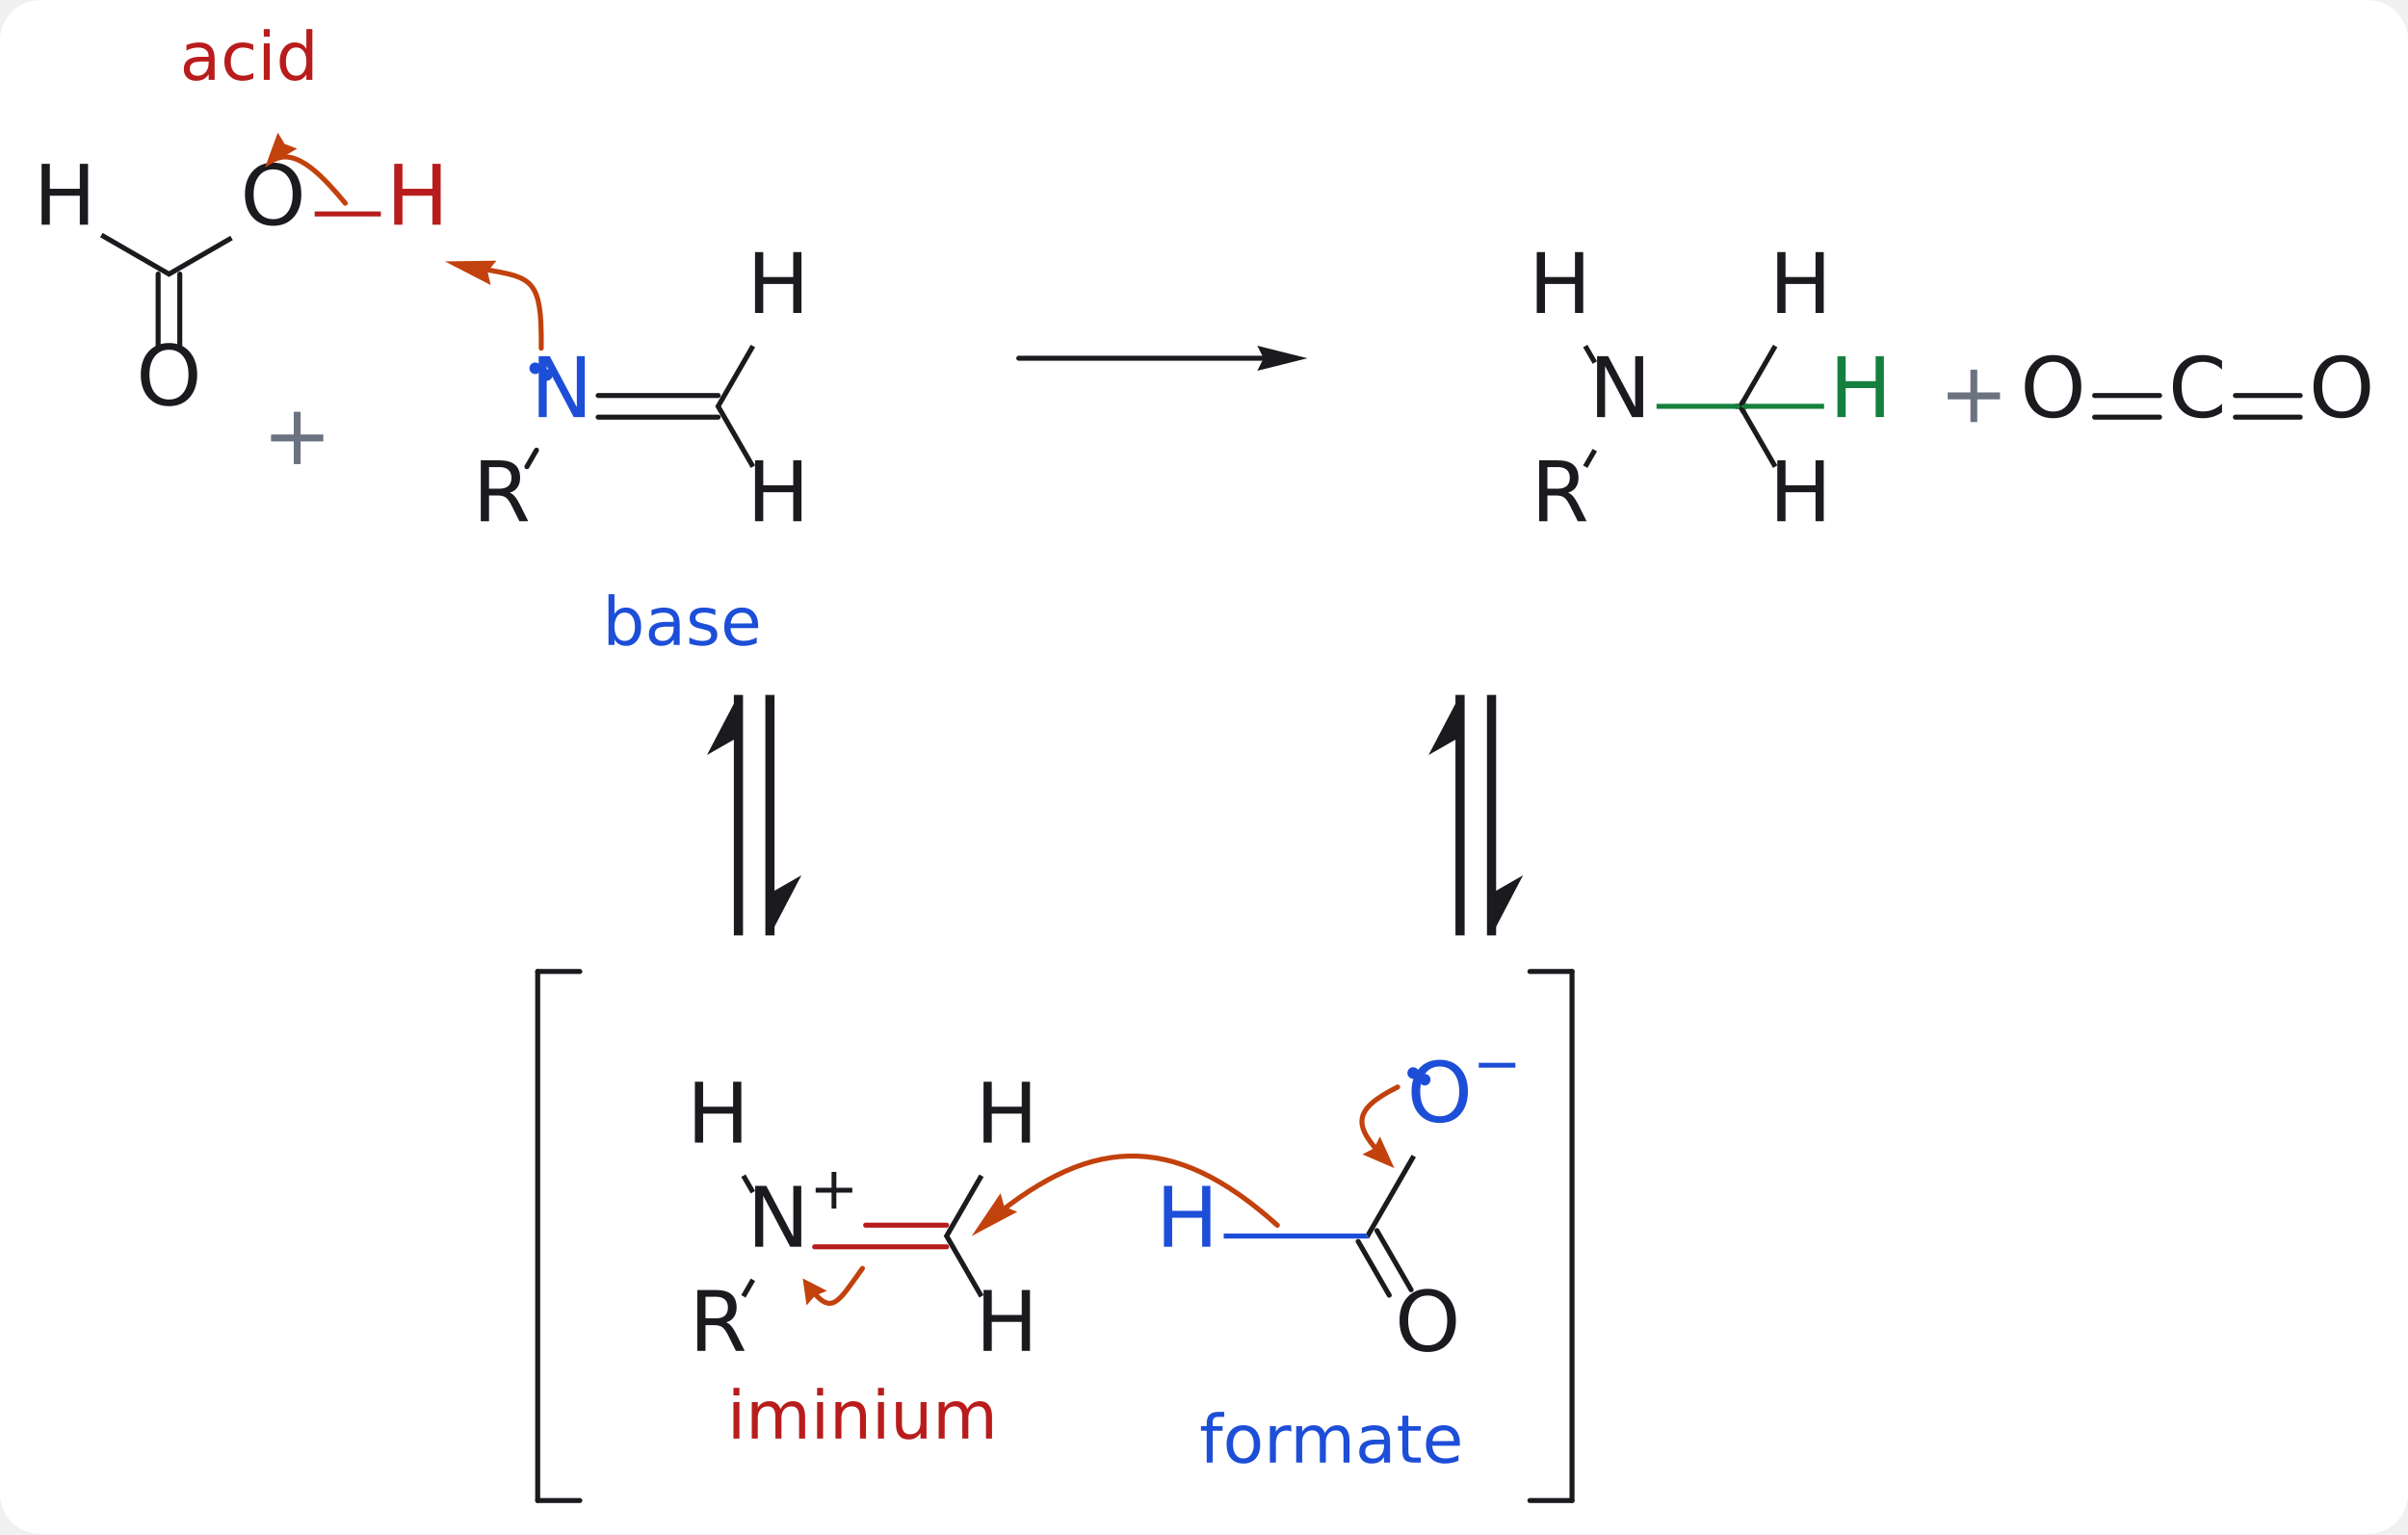
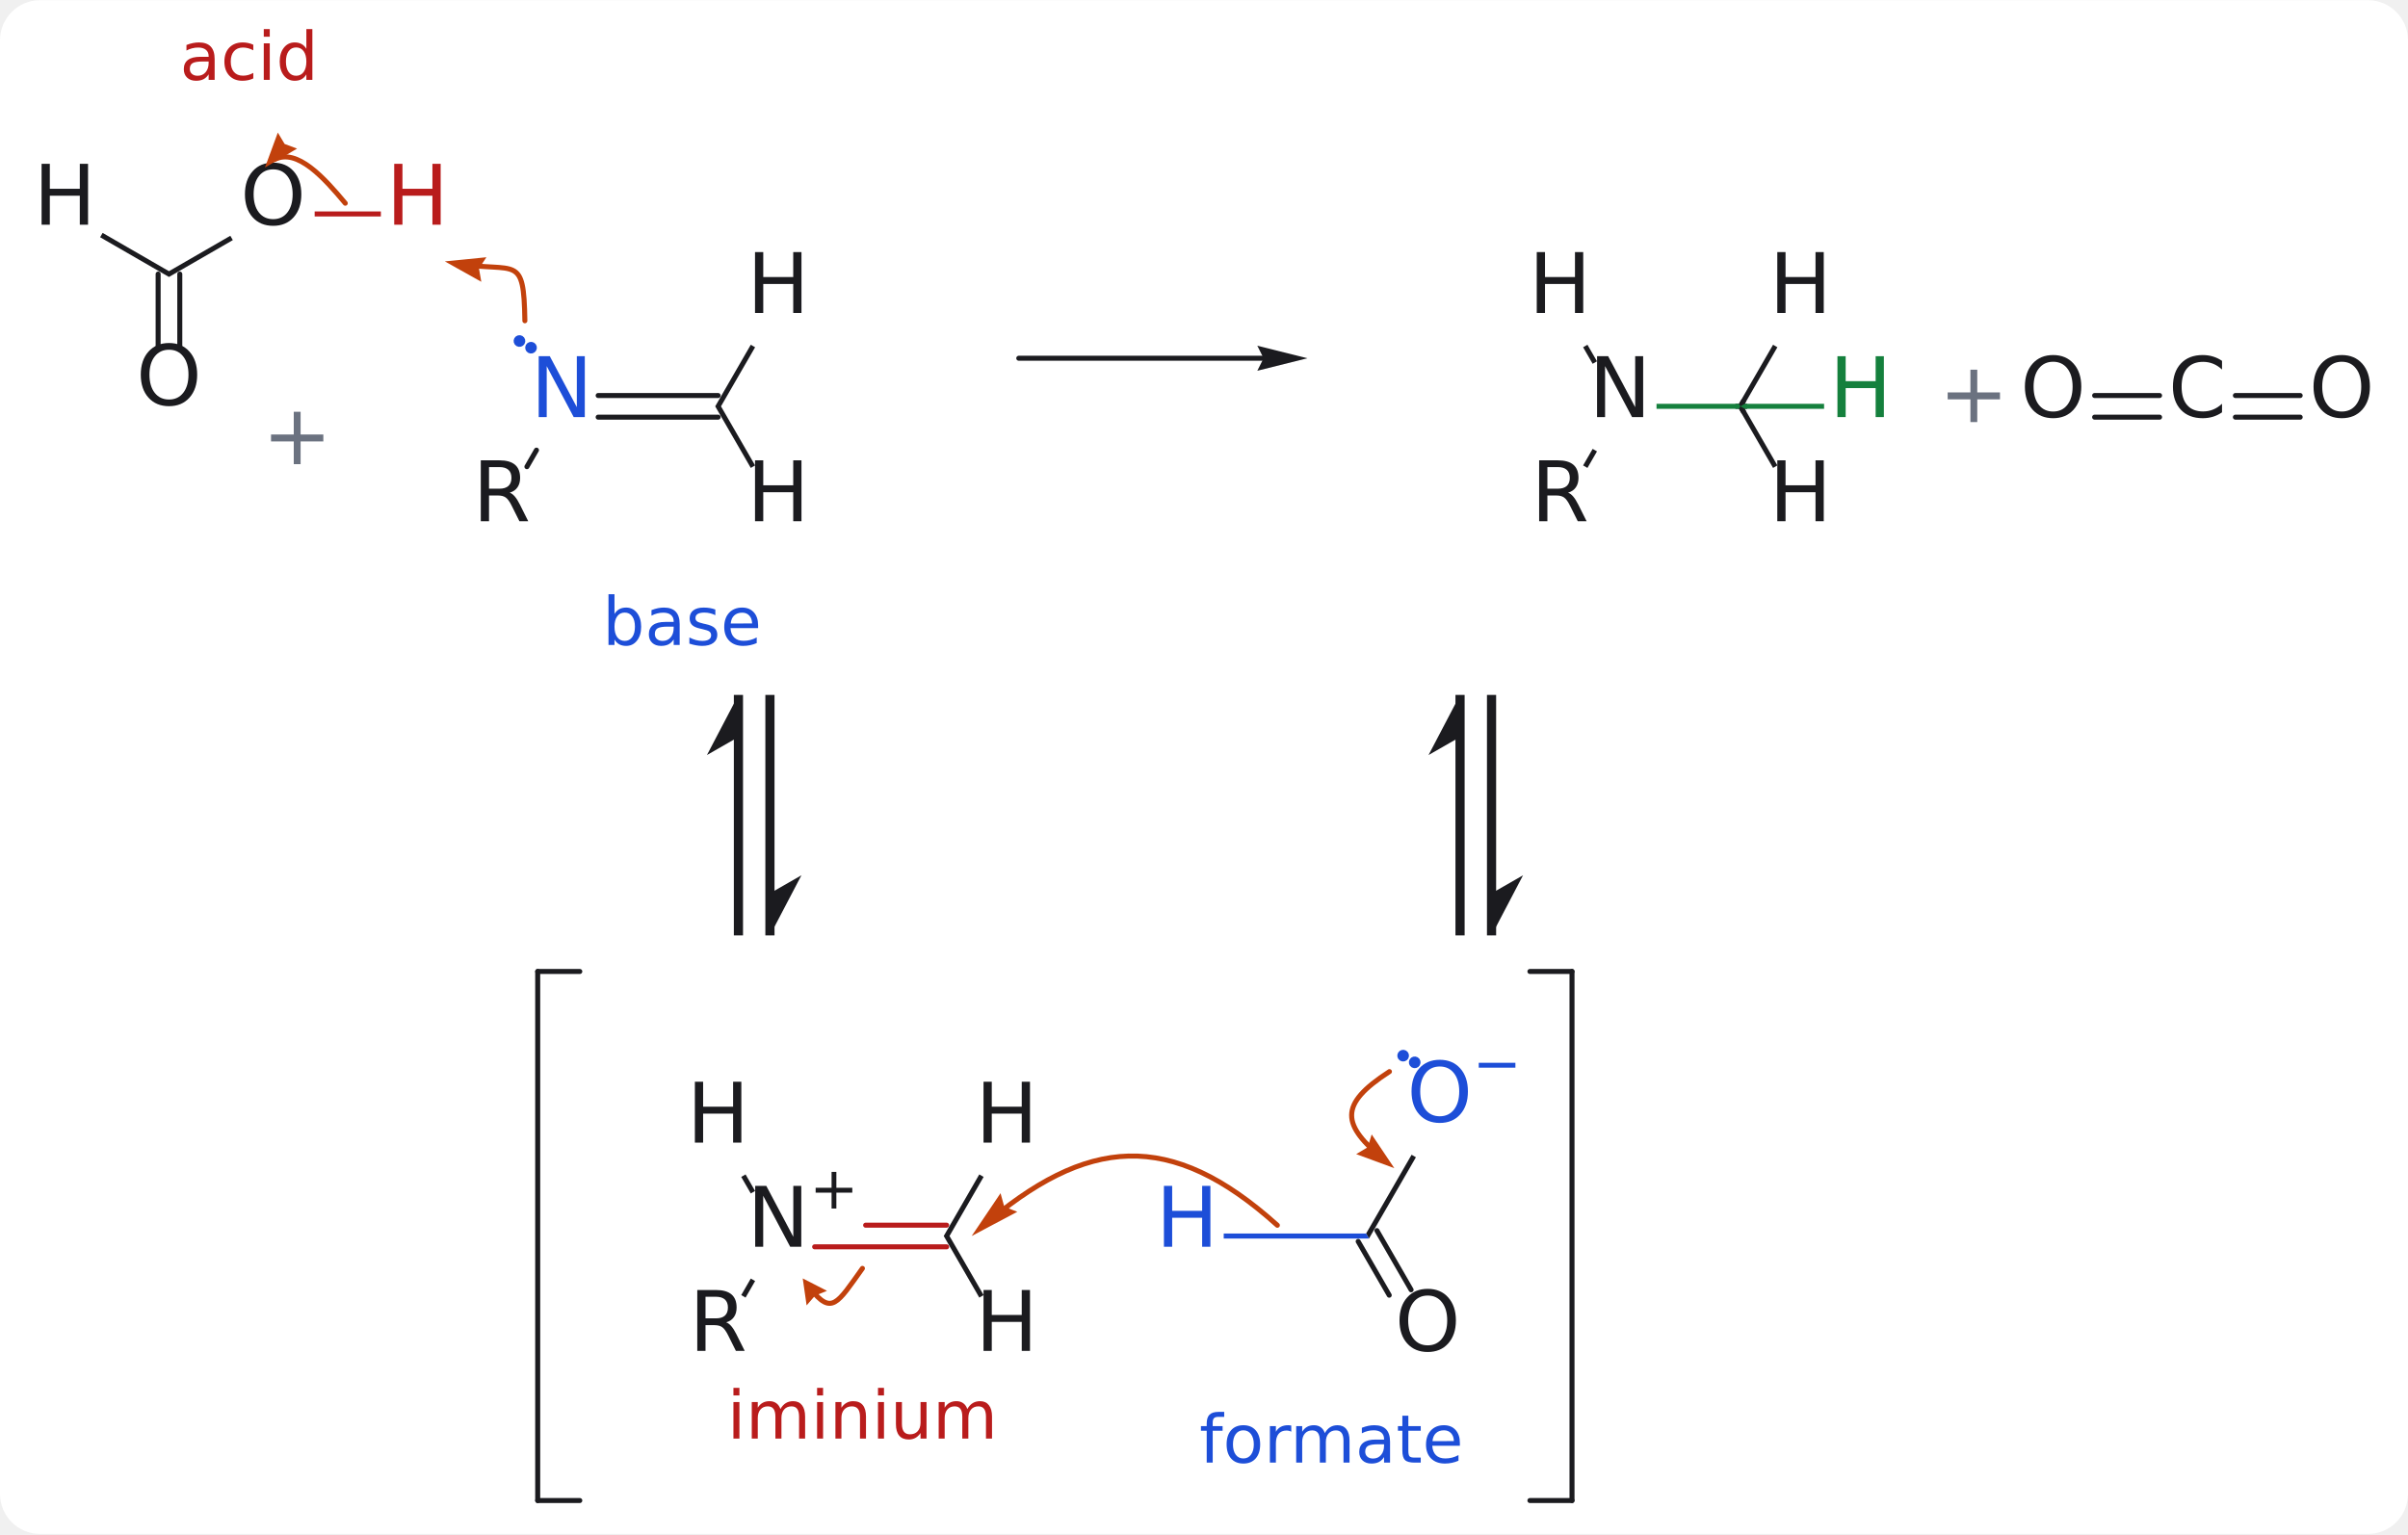
<svg xmlns="http://www.w3.org/2000/svg" viewBox="-196.177 -141.867 840.922 535.733" width="521" height="332">
  <style>.c-ink.fill{fill:#1b1b1f}.c-ink.stroke{stroke:#1b1b1f}.c-arrow.fill{fill:#c2410c}.c-arrow.stroke{stroke:#c2410c}.c-nu.fill{fill:#1d4ed8}.c-nu.stroke{stroke:#1d4ed8}.c-el.fill{fill:#b91c1c}.c-el.stroke{stroke:#b91c1c}.c-good.fill{fill:#15803d}.c-good.stroke{stroke:#15803d}.c-muted.fill{fill:#6b7280}.c-muted.stroke{stroke:#6b7280}.card{fill:#ffffff}@media (prefers-color-scheme: dark){.c-ink.fill{fill:#e6e6ea}.c-ink.stroke{stroke:#e6e6ea}.c-arrow.fill{fill:#ff9f5a}.c-arrow.stroke{stroke:#ff9f5a}.c-nu.fill{fill:#8ab4ff}.c-nu.stroke{stroke:#8ab4ff}.c-el.fill{fill:#ff8a8a}.c-el.stroke{stroke:#ff8a8a}.c-good.fill{fill:#6ee7a0}.c-good.stroke{stroke:#6ee7a0}.c-muted.fill{fill:#9ca3af}.c-muted.stroke{stroke:#9ca3af}.card{fill:#1e1e1e}}</style>
  <rect class="card" x="-196.177" y="-141.867" width="840.922" height="535.733" rx="14" />
  <line class="c-ink stroke" x1="-8.40" y1="197.40" x2="-8.40" y2="382.20" stroke-width="1.75" stroke-linecap="round" />
  <line class="c-ink stroke" x1="-8.40" y1="197.40" x2="6.30" y2="197.40" stroke-width="1.75" stroke-linecap="round" />
  <line class="c-ink stroke" x1="-8.40" y1="382.20" x2="6.30" y2="382.20" stroke-width="1.75" stroke-linecap="round" />
  <line class="c-ink stroke" x1="352.80" y1="197.40" x2="352.80" y2="382.20" stroke-width="1.75" stroke-linecap="round" />
  <line class="c-ink stroke" x1="352.80" y1="197.40" x2="338.10" y2="197.40" stroke-width="1.75" stroke-linecap="round" />
  <line class="c-ink stroke" x1="352.80" y1="382.20" x2="338.10" y2="382.20" stroke-width="1.75" stroke-linecap="round" />
  <line class="c-ink stroke" x1="72.70" y1="100.80" x2="72.70" y2="184.80" stroke-width="3.2" stroke-linecap="butt" />
  <polygon class="c-ink fill" points="72.70,184.80 83.70,163.80 72.70,170.10" />
  <line class="c-ink stroke" x1="61.70" y1="184.80" x2="61.70" y2="100.80" stroke-width="3.2" stroke-linecap="butt" />
  <polygon class="c-ink fill" points="61.70,100.80 50.70,121.80 61.70,115.50" />
  <line class="c-ink stroke" x1="313.70" y1="184.80" x2="313.70" y2="100.80" stroke-width="3.2" stroke-linecap="butt" />
  <polygon class="c-ink fill" points="313.70,100.80 302.70,121.80 313.70,115.50" />
  <line class="c-ink stroke" x1="324.70" y1="100.80" x2="324.70" y2="184.80" stroke-width="3.2" stroke-linecap="butt" />
  <polygon class="c-ink fill" points="324.70,184.80 335.70,163.80 324.70,170.10" />
  <line class="c-ink stroke" x1="-133.392" y1="-46.2" x2="-133.392" y2="-19.897" stroke-width="1.75" stroke-linecap="round" />
  <line class="c-ink stroke" x1="-140.952" y1="-46.2" x2="-140.952" y2="-19.897" stroke-width="1.75" stroke-linecap="round" />
  <line class="c-ink stroke" x1="-8.833" y1="15.298" x2="-12.167" y2="21.074" stroke-width="1.75" stroke-linecap="round" />
  <line class="c-ink stroke" x1="12.713" y1="-3.78" x2="54.6" y2="-3.78" stroke-width="1.75" stroke-linecap="round" />
  <line class="c-ink stroke" x1="12.713" y1="3.78" x2="54.6" y2="3.78" stroke-width="1.75" stroke-linecap="round" />
  <line class="c-ink stroke" x1="535.308" y1="-3.78" x2="557.988" y2="-3.78" stroke-width="1.75" stroke-linecap="round" />
  <line class="c-ink stroke" x1="535.308" y1="3.78" x2="557.988" y2="3.78" stroke-width="1.75" stroke-linecap="round" />
  <line class="c-ink stroke" x1="584.469" y1="-3.78" x2="607.092" y2="-3.78" stroke-width="1.75" stroke-linecap="round" />
  <line class="c-ink stroke" x1="584.469" y1="3.78" x2="607.092" y2="3.78" stroke-width="1.75" stroke-linecap="round" />
  <path class="c-el stroke" d="M106.119 286.02 L134.4 286.02 " fill="none" stroke-width="1.75" stroke-linecap="round" stroke-linejoin="round" />
  <path class="c-el stroke" d="M88.313 293.58 L134.4 293.58 " fill="none" stroke-width="1.75" stroke-linecap="round" stroke-linejoin="round" />
  <line class="c-ink stroke" x1="284.674" y1="287.91" x2="296.611" y2="308.585" stroke-width="1.75" stroke-linecap="round" />
  <line class="c-ink stroke" x1="278.126" y1="291.69" x2="288.972" y2="310.475" stroke-width="1.75" stroke-linecap="round" />
  <path class="c-ink fill stroke" d="M411.095 -0.875 L409.85 -0.875 L409.85 0.875 L411.095 0.875 L411.6 0 Z M413.116 -0.875 L413.553 -1.633 L412.038 -2.508 L411.095 -0.875 L411.6 0 Z M411.095 0.875 L412.038 2.508 L413.553 1.633 L413.116 0.875 L411.6 0 Z M413.116 0.875 L413.991 0.875 L413.991 -0.875 L413.116 -0.875 L411.6 0 Z " stroke-width="0" stroke-linecap="round" stroke-linejoin="round" />
  <path class="c-ink fill stroke" d="M-115.745 -59.582 L-137.172 -47.21 L-137.172 -45.19 L-114.87 -58.066 Z M-137.172 -47.21 L-160.336 -60.585 L-161.211 -59.069 L-137.172 -45.19 Z M55.61 -0 L67.525 -20.637 L66.01 -21.512 L53.59 0 Z M53.59 -0 L66.01 21.512 L67.525 20.637 L55.61 0 Z M360.01 14.86 L356.675 20.637 L358.19 21.512 L361.525 15.735 Z M361.525 -15.735 L358.19 -21.512 L356.675 -20.637 L360.01 -14.86 Z M413.116 -0.875 L424.525 -20.637 L423.01 -21.512 L411.095 -0.875 L411.6 0 Z M411.095 0.875 L423.01 21.512 L424.525 20.637 L413.116 0.875 L411.6 0 Z M66.01 304.66 L62.675 310.437 L64.19 311.312 L67.525 305.535 Z M67.525 274.065 L64.19 268.288 L62.675 269.163 L66.01 274.94 Z M135.41 289.8 L147.325 269.163 L145.81 268.288 L133.39 289.8 Z M133.39 289.8 L145.81 311.312 L147.325 310.437 L135.41 289.8 Z M281.905 290.675 L298.293 262.296 L296.778 261.421 L280.895 288.925 Z " stroke-width="0" stroke-linecap="round" stroke-linejoin="round" />
  <path class="c-nu fill stroke" d="M231.17 290.675 L281.905 290.675 L280.895 288.925 L231.17 288.925 Z " stroke-width="0" stroke-linecap="round" stroke-linejoin="round" />
  <path class="c-good fill stroke" d="M382.313 0.875 L411.095 0.875 L411.6 0 L411.095 -0.875 L382.313 -0.875 Z M413.116 0.875 L440.83 0.875 L440.83 -0.875 L413.116 -0.875 L411.6 0 Z " stroke-width="0" stroke-linecap="round" stroke-linejoin="round" />
  <path class="c-el fill stroke" d="M-63.17 -68.075 L-86.292 -68.075 L-86.292 -66.325 L-63.17 -66.325 Z " stroke-width="0" stroke-linecap="round" stroke-linejoin="round" />
  <text class="c-el fill" xml:space="preserve" x="-61.366" y="-83.642" font-family="DejaVu Sans, Noto Sans CJK KR, Noto Sans CJK JP, sans-serif" font-size="29.167" font-weight="normal" font-style="normal" text-decoration="none" dominant-baseline="text-before-edge">H</text>
  <text class="c-ink fill" xml:space="preserve" x="-112.279" y="-83.656" font-family="DejaVu Sans, Noto Sans CJK KR, Noto Sans CJK JP, sans-serif" font-size="29.167" font-weight="normal" font-style="normal" text-decoration="none" dominant-baseline="text-before-edge">O</text>
  <text class="c-ink fill" xml:space="preserve" x="-148.651" y="-20.656" font-family="DejaVu Sans, Noto Sans CJK KR, Noto Sans CJK JP, sans-serif" font-size="29.167" font-weight="normal" font-style="normal" text-decoration="none" dominant-baseline="text-before-edge">O</text>
  <text class="c-ink fill" xml:space="preserve" x="-184.51" y="-83.642" font-family="DejaVu Sans, Noto Sans CJK KR, Noto Sans CJK JP, sans-serif" font-size="29.167" font-weight="normal" font-style="normal" text-decoration="none" dominant-baseline="text-before-edge">H</text>
  <text class="c-nu fill" xml:space="preserve" x="-10.909" y="-16.442" font-family="DejaVu Sans, Noto Sans CJK KR, Noto Sans CJK JP, sans-serif" font-size="29.167" font-weight="normal" font-style="normal" text-decoration="none" dominant-baseline="text-before-edge">N</text>
-   <path class="c-nu fill stroke" d="M-8.26 -12.708 C-8.583 -12.15 -9.296 -11.958 -9.854 -12.281 C-10.412 -12.603 -10.603 -13.316 -10.281 -13.874 C-9.959 -14.432 -9.245 -14.624 -8.687 -14.301 C-8.129 -13.979 -7.938 -13.266 -8.26 -12.708 Z " stroke-width="1.75" stroke-linecap="round" stroke-linejoin="round" />
-   <path class="c-nu fill stroke" d="M-4.219 -10.374 C-4.541 -9.816 -5.255 -9.625 -5.813 -9.947 C-6.371 -10.269 -6.562 -10.983 -6.24 -11.541 C-5.917 -12.099 -5.204 -12.29 -4.646 -11.968 C-4.088 -11.646 -3.897 -10.932 -4.219 -10.374 Z " stroke-width="1.75" stroke-linecap="round" stroke-linejoin="round" />
+   <path class="c-nu fill stroke" d="M-13.76 -22.234 C-14.083 -21.676 -14.796 -21.485 -15.354 -21.807 C-15.912 -22.129 -16.103 -22.843 -15.781 -23.401 C-15.459 -23.959 -14.745 -24.15 -14.187 -23.828 C-13.629 -23.505 -13.438 -22.792 -13.76 -22.234 Z " stroke-width="1.75" stroke-linecap="round" stroke-linejoin="round" />
+   <path class="c-nu fill stroke" d="M-9.719 -19.901 C-10.041 -19.343 -10.755 -19.151 -11.313 -19.474 C-11.871 -19.796 -12.062 -20.509 -11.74 -21.067 C-11.417 -21.625 -10.704 -21.816 -10.146 -21.494 C-9.588 -21.172 -9.397 -20.459 -9.719 -19.901 Z " stroke-width="1.75" stroke-linecap="round" stroke-linejoin="round" />
  <text class="c-ink fill" xml:space="preserve" x="-31.133" y="19.93" font-family="DejaVu Sans, Noto Sans CJK KR, Noto Sans CJK JP, sans-serif" font-size="29.167" font-weight="normal" font-style="normal" text-decoration="none" dominant-baseline="text-before-edge">R</text>
  <text class="c-ink fill" xml:space="preserve" x="64.634" y="-52.814" font-family="DejaVu Sans, Noto Sans CJK KR, Noto Sans CJK JP, sans-serif" font-size="29.167" font-weight="normal" font-style="normal" text-decoration="none" dominant-baseline="text-before-edge">H</text>
  <text class="c-ink fill" xml:space="preserve" x="64.634" y="19.93" font-family="DejaVu Sans, Noto Sans CJK KR, Noto Sans CJK JP, sans-serif" font-size="29.167" font-weight="normal" font-style="normal" text-decoration="none" dominant-baseline="text-before-edge">H</text>
  <text class="c-ink fill" xml:space="preserve" x="358.691" y="-16.442" font-family="DejaVu Sans, Noto Sans CJK KR, Noto Sans CJK JP, sans-serif" font-size="29.167" font-weight="normal" font-style="normal" text-decoration="none" dominant-baseline="text-before-edge">N</text>
  <text class="c-ink fill" xml:space="preserve" x="338.467" y="19.93" font-family="DejaVu Sans, Noto Sans CJK KR, Noto Sans CJK JP, sans-serif" font-size="29.167" font-weight="normal" font-style="normal" text-decoration="none" dominant-baseline="text-before-edge">R</text>
  <text class="c-ink fill" xml:space="preserve" x="337.634" y="-52.814" font-family="DejaVu Sans, Noto Sans CJK KR, Noto Sans CJK JP, sans-serif" font-size="29.167" font-weight="normal" font-style="normal" text-decoration="none" dominant-baseline="text-before-edge">H</text>
  <text class="c-ink fill" xml:space="preserve" x="421.634" y="-52.814" font-family="DejaVu Sans, Noto Sans CJK KR, Noto Sans CJK JP, sans-serif" font-size="29.167" font-weight="normal" font-style="normal" text-decoration="none" dominant-baseline="text-before-edge">H</text>
  <text class="c-ink fill" xml:space="preserve" x="421.634" y="19.93" font-family="DejaVu Sans, Noto Sans CJK KR, Noto Sans CJK JP, sans-serif" font-size="29.167" font-weight="normal" font-style="normal" text-decoration="none" dominant-baseline="text-before-edge">H</text>
  <text class="c-good fill" xml:space="preserve" x="442.634" y="-16.442" font-family="DejaVu Sans, Noto Sans CJK KR, Noto Sans CJK JP, sans-serif" font-size="29.167" font-weight="normal" font-style="normal" text-decoration="none" dominant-baseline="text-before-edge">H</text>
  <text class="c-ink fill" xml:space="preserve" x="509.321" y="-16.456" font-family="DejaVu Sans, Noto Sans CJK KR, Noto Sans CJK JP, sans-serif" font-size="29.167" font-weight="normal" font-style="normal" text-decoration="none" dominant-baseline="text-before-edge">O</text>
  <text class="c-ink fill" xml:space="preserve" x="561.017" y="-16.456" font-family="DejaVu Sans, Noto Sans CJK KR, Noto Sans CJK JP, sans-serif" font-size="29.167" font-weight="normal" font-style="normal" text-decoration="none" dominant-baseline="text-before-edge">C</text>
  <text class="c-ink fill" xml:space="preserve" x="610.121" y="-16.456" font-family="DejaVu Sans, Noto Sans CJK KR, Noto Sans CJK JP, sans-serif" font-size="29.167" font-weight="normal" font-style="normal" text-decoration="none" dominant-baseline="text-before-edge">O</text>
  <text class="c-ink fill" xml:space="preserve" x="64.691" y="273.358" font-family="DejaVu Sans, Noto Sans CJK KR, Noto Sans CJK JP, sans-serif" font-size="29.167" font-weight="normal" font-style="normal" text-decoration="none" dominant-baseline="text-before-edge">N</text>
  <text class="c-ink fill" xml:space="preserve" x="86.509" y="266.067" font-family="DejaVu Sans, Noto Sans CJK KR, Noto Sans CJK JP, sans-serif" font-size="20.417" font-weight="normal" font-style="normal" text-decoration="none" dominant-baseline="text-before-edge">+</text>
  <text class="c-ink fill" xml:space="preserve" x="44.467" y="309.73" font-family="DejaVu Sans, Noto Sans CJK KR, Noto Sans CJK JP, sans-serif" font-size="29.167" font-weight="normal" font-style="normal" text-decoration="none" dominant-baseline="text-before-edge">R</text>
  <text class="c-ink fill" xml:space="preserve" x="43.634" y="236.986" font-family="DejaVu Sans, Noto Sans CJK KR, Noto Sans CJK JP, sans-serif" font-size="29.167" font-weight="normal" font-style="normal" text-decoration="none" dominant-baseline="text-before-edge">H</text>
  <text class="c-ink fill" xml:space="preserve" x="144.434" y="236.986" font-family="DejaVu Sans, Noto Sans CJK KR, Noto Sans CJK JP, sans-serif" font-size="29.167" font-weight="normal" font-style="normal" text-decoration="none" dominant-baseline="text-before-edge">H</text>
  <text class="c-ink fill" xml:space="preserve" x="144.434" y="309.73" font-family="DejaVu Sans, Noto Sans CJK KR, Noto Sans CJK JP, sans-serif" font-size="29.167" font-weight="normal" font-style="normal" text-decoration="none" dominant-baseline="text-before-edge">H</text>
  <text class="c-nu fill" xml:space="preserve" x="207.434" y="273.358" font-family="DejaVu Sans, Noto Sans CJK KR, Noto Sans CJK JP, sans-serif" font-size="29.167" font-weight="normal" font-style="normal" text-decoration="none" dominant-baseline="text-before-edge">H</text>
  <text class="c-ink fill" xml:space="preserve" x="290.921" y="309.716" font-family="DejaVu Sans, Noto Sans CJK KR, Noto Sans CJK JP, sans-serif" font-size="29.167" font-weight="normal" font-style="normal" text-decoration="none" dominant-baseline="text-before-edge">O</text>
  <text class="c-nu fill" xml:space="preserve" x="295.121" y="229.706" font-family="DejaVu Sans, Noto Sans CJK KR, Noto Sans CJK JP, sans-serif" font-size="29.167" font-weight="normal" font-style="normal" text-decoration="none" dominant-baseline="text-before-edge">O</text>
  <text class="c-nu fill" xml:space="preserve" x="318.079" y="222.414" font-family="DejaVu Sans, Noto Sans CJK KR, Noto Sans CJK JP, sans-serif" font-size="20.417" font-weight="normal" font-style="normal" text-decoration="none" dominant-baseline="text-before-edge">−</text>
-   <path class="c-nu fill stroke" d="M298.34 233.454 C298.017 234.012 297.304 234.203 296.746 233.881 C296.188 233.559 295.997 232.846 296.319 232.288 C296.641 231.73 297.355 231.538 297.913 231.861 C298.471 232.183 298.662 232.896 298.34 233.454 Z " stroke-width="1.75" stroke-linecap="round" stroke-linejoin="round" />
-   <path class="c-nu fill stroke" d="M302.381 235.788 C302.059 236.346 301.345 236.537 300.787 236.215 C300.229 235.893 300.038 235.179 300.36 234.621 C300.683 234.063 301.396 233.872 301.954 234.194 C302.512 234.516 302.703 235.23 302.381 235.788 Z " stroke-width="1.75" stroke-linecap="round" stroke-linejoin="round" />
+   <path class="c-nu fill stroke" d="M294.84 227.392 C294.517 227.95 293.804 228.141 293.246 227.819 C292.688 227.497 292.497 226.783 292.819 226.225 C293.141 225.667 293.855 225.476 294.413 225.798 C294.971 226.121 295.162 226.834 294.84 227.392 Z " stroke-width="1.75" stroke-linecap="round" stroke-linejoin="round" />
+   <path class="c-nu fill stroke" d="M298.881 229.725 C298.559 230.283 297.845 230.475 297.287 230.153 C296.729 229.83 296.538 229.117 296.86 228.559 C297.183 228.001 297.896 227.81 298.454 228.132 C299.012 228.454 299.203 229.167 298.881 229.725 Z " stroke-width="1.75" stroke-linecap="round" stroke-linejoin="round" />
  <path class="c-ink stroke" d="M159.6 -16.8 L256.025 -16.8 " fill="none" stroke-width="1.75" stroke-linecap="round" stroke-linejoin="round" />
  <path class="c-ink fill stroke" d="M260.4 -16.8 L242.9 -21.175 L245.088 -16.8 L242.9 -12.425 Z " stroke-width="0" stroke-linecap="round" stroke-linejoin="round" />
-   <path class="c-arrow stroke" d="M-7.167 -20.312 C-6.879 -48.65 -11.276 -44.337 -36.561 -49.676 " fill="none" stroke-width="1.75" stroke-linecap="round" stroke-linejoin="round" />
-   <path class="c-arrow fill stroke" d="M-40.833 -50.63 L-24.804 -42.357 L-25.929 -47.117 L-22.796 -50.873 Z " stroke-width="0" stroke-linecap="round" stroke-linejoin="round" />
+   <path class="c-arrow stroke" d="M-12.882 -29.89 C-13.261 -53.565 -15.796 -46.537 -36.529 -49.838 " fill="none" stroke-width="1.75" stroke-linecap="round" stroke-linejoin="round" />
+   <path class="c-arrow fill stroke" d="M-40.833 -50.63 L-28.095 -43.508 L-28.907 -48.146 L-26.311 -52.074 Z " stroke-width="0" stroke-linecap="round" stroke-linejoin="round" />
  <path class="c-arrow stroke" d="M-75.6 -70.95 C-82.934 -79.75 -92.444 -90.354 -100.33 -86.197 " fill="none" stroke-width="1.75" stroke-linecap="round" stroke-linejoin="round" />
  <path class="c-arrow fill stroke" d="M-103.656 -83.397 L-92.435 -90.027 L-96.779 -91.649 L-99.157 -95.629 Z " stroke-width="0" stroke-linecap="round" stroke-linejoin="round" />
  <path class="c-arrow stroke" d="M249.9 286.05 C212.501 252.391 183.359 254.967 146.432 286.903 " fill="none" stroke-width="1.75" stroke-linecap="round" stroke-linejoin="round" />
  <path class="c-arrow fill stroke" d="M143.15 289.8 L159.084 281.345 L154.532 279.557 L153.231 274.841 Z " stroke-width="0" stroke-linecap="round" stroke-linejoin="round" />
-   <path class="c-arrow stroke" d="M291.903 237.764 C275.66 245.891 276.44 251.38 287.667 263.003 " fill="none" stroke-width="1.75" stroke-linecap="round" stroke-linejoin="round" />
-   <path class="c-arrow fill stroke" d="M290.752 266.106 L285.725 255.033 L283.671 259.148 L279.593 261.275 Z " stroke-width="0" stroke-linecap="round" stroke-linejoin="round" />
+   <path class="c-arrow stroke" d="M289.044 232.377 C271.043 244.018 272.407 250.942 287.347 263.359 " fill="none" stroke-width="1.75" stroke-linecap="round" stroke-linejoin="round" />
+   <path class="c-arrow fill stroke" d="M290.752 266.106 L282.839 254.316 L281.462 258.798 L277.43 261.193 Z " stroke-width="0" stroke-linecap="round" stroke-linejoin="round" />
  <path class="c-arrow stroke" d="M105 301.11 C96.148 313.503 94.274 317.56 86.772 308.118 " fill="none" stroke-width="1.75" stroke-linecap="round" stroke-linejoin="round" />
  <path class="c-arrow fill stroke" d="M84.153 304.614 L85.507 314.037 L88.453 310.634 L92.628 308.952 Z " stroke-width="0" stroke-linecap="round" stroke-linejoin="round" />
  <text class="c-el fill" xml:space="preserve" x="-133.392" y="-130.2" font-family="DejaVu Sans, Noto Sans CJK KR, Noto Sans CJK JP, sans-serif" font-size="23.333" font-weight="normal" font-style="normal" text-decoration="none" dominant-baseline="text-before-edge">acid</text>
  <text class="c-nu fill" xml:space="preserve" x="14.196" y="67.2" font-family="DejaVu Sans, Noto Sans CJK KR, Noto Sans CJK JP, sans-serif" font-size="23.333" font-weight="normal" font-style="normal" text-decoration="none" dominant-baseline="text-before-edge">base</text>
  <text class="c-muted fill" xml:space="preserve" x="-104.622" y="0" font-family="DejaVu Sans, Noto Sans CJK KR, Noto Sans CJK JP, sans-serif" font-size="29.167" font-weight="normal" font-style="normal" text-decoration="none" dominant-baseline="text-before-edge">+</text>
  <text class="c-muted fill" xml:space="preserve" x="480.9" y="-14.7" font-family="DejaVu Sans, Noto Sans CJK KR, Noto Sans CJK JP, sans-serif" font-size="29.167" font-weight="normal" font-style="normal" text-decoration="none" dominant-baseline="text-before-edge">+</text>
  <text class="c-el fill" xml:space="preserve" x="57.75" y="344.4" font-family="DejaVu Sans, Noto Sans CJK KR, Noto Sans CJK JP, sans-serif" font-size="23.333" font-weight="normal" font-style="normal" text-decoration="none" dominant-baseline="text-before-edge">iminium</text>
  <text class="c-nu fill" xml:space="preserve" x="222.684" y="352.8" font-family="DejaVu Sans, Noto Sans CJK KR, Noto Sans CJK JP, sans-serif" font-size="23.333" font-weight="normal" font-style="normal" text-decoration="none" dominant-baseline="text-before-edge">formate</text>
</svg>
